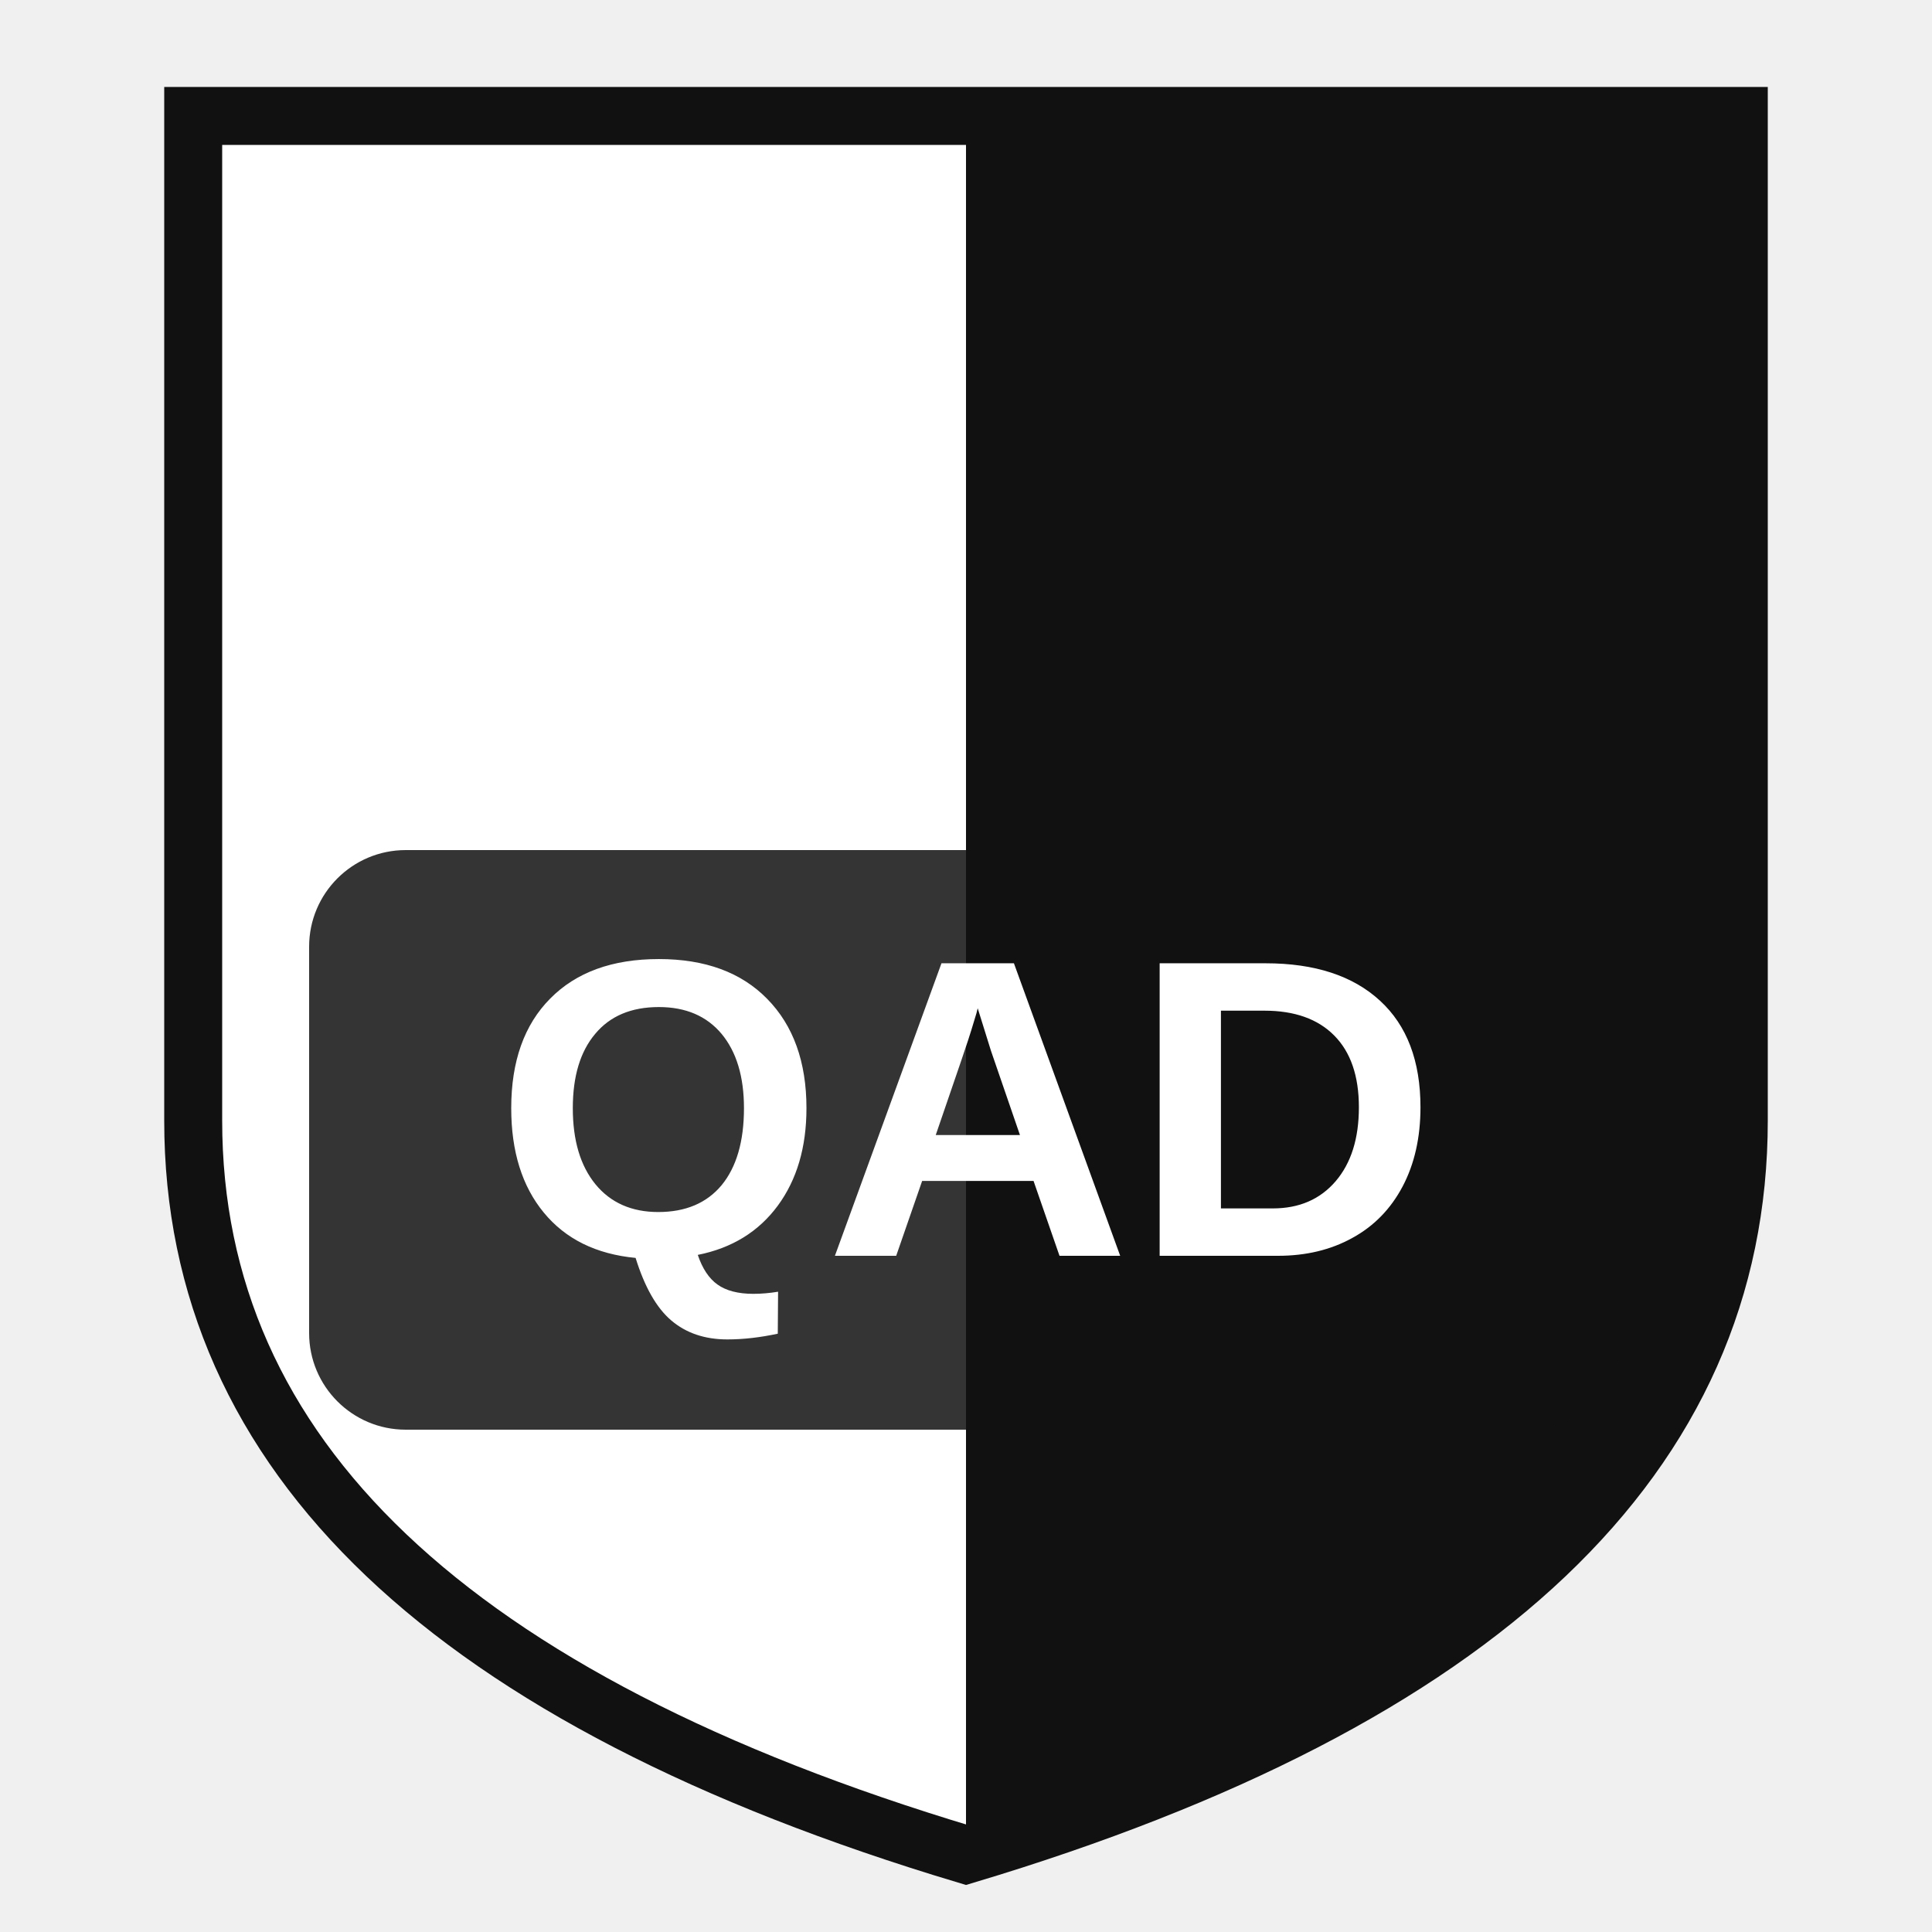
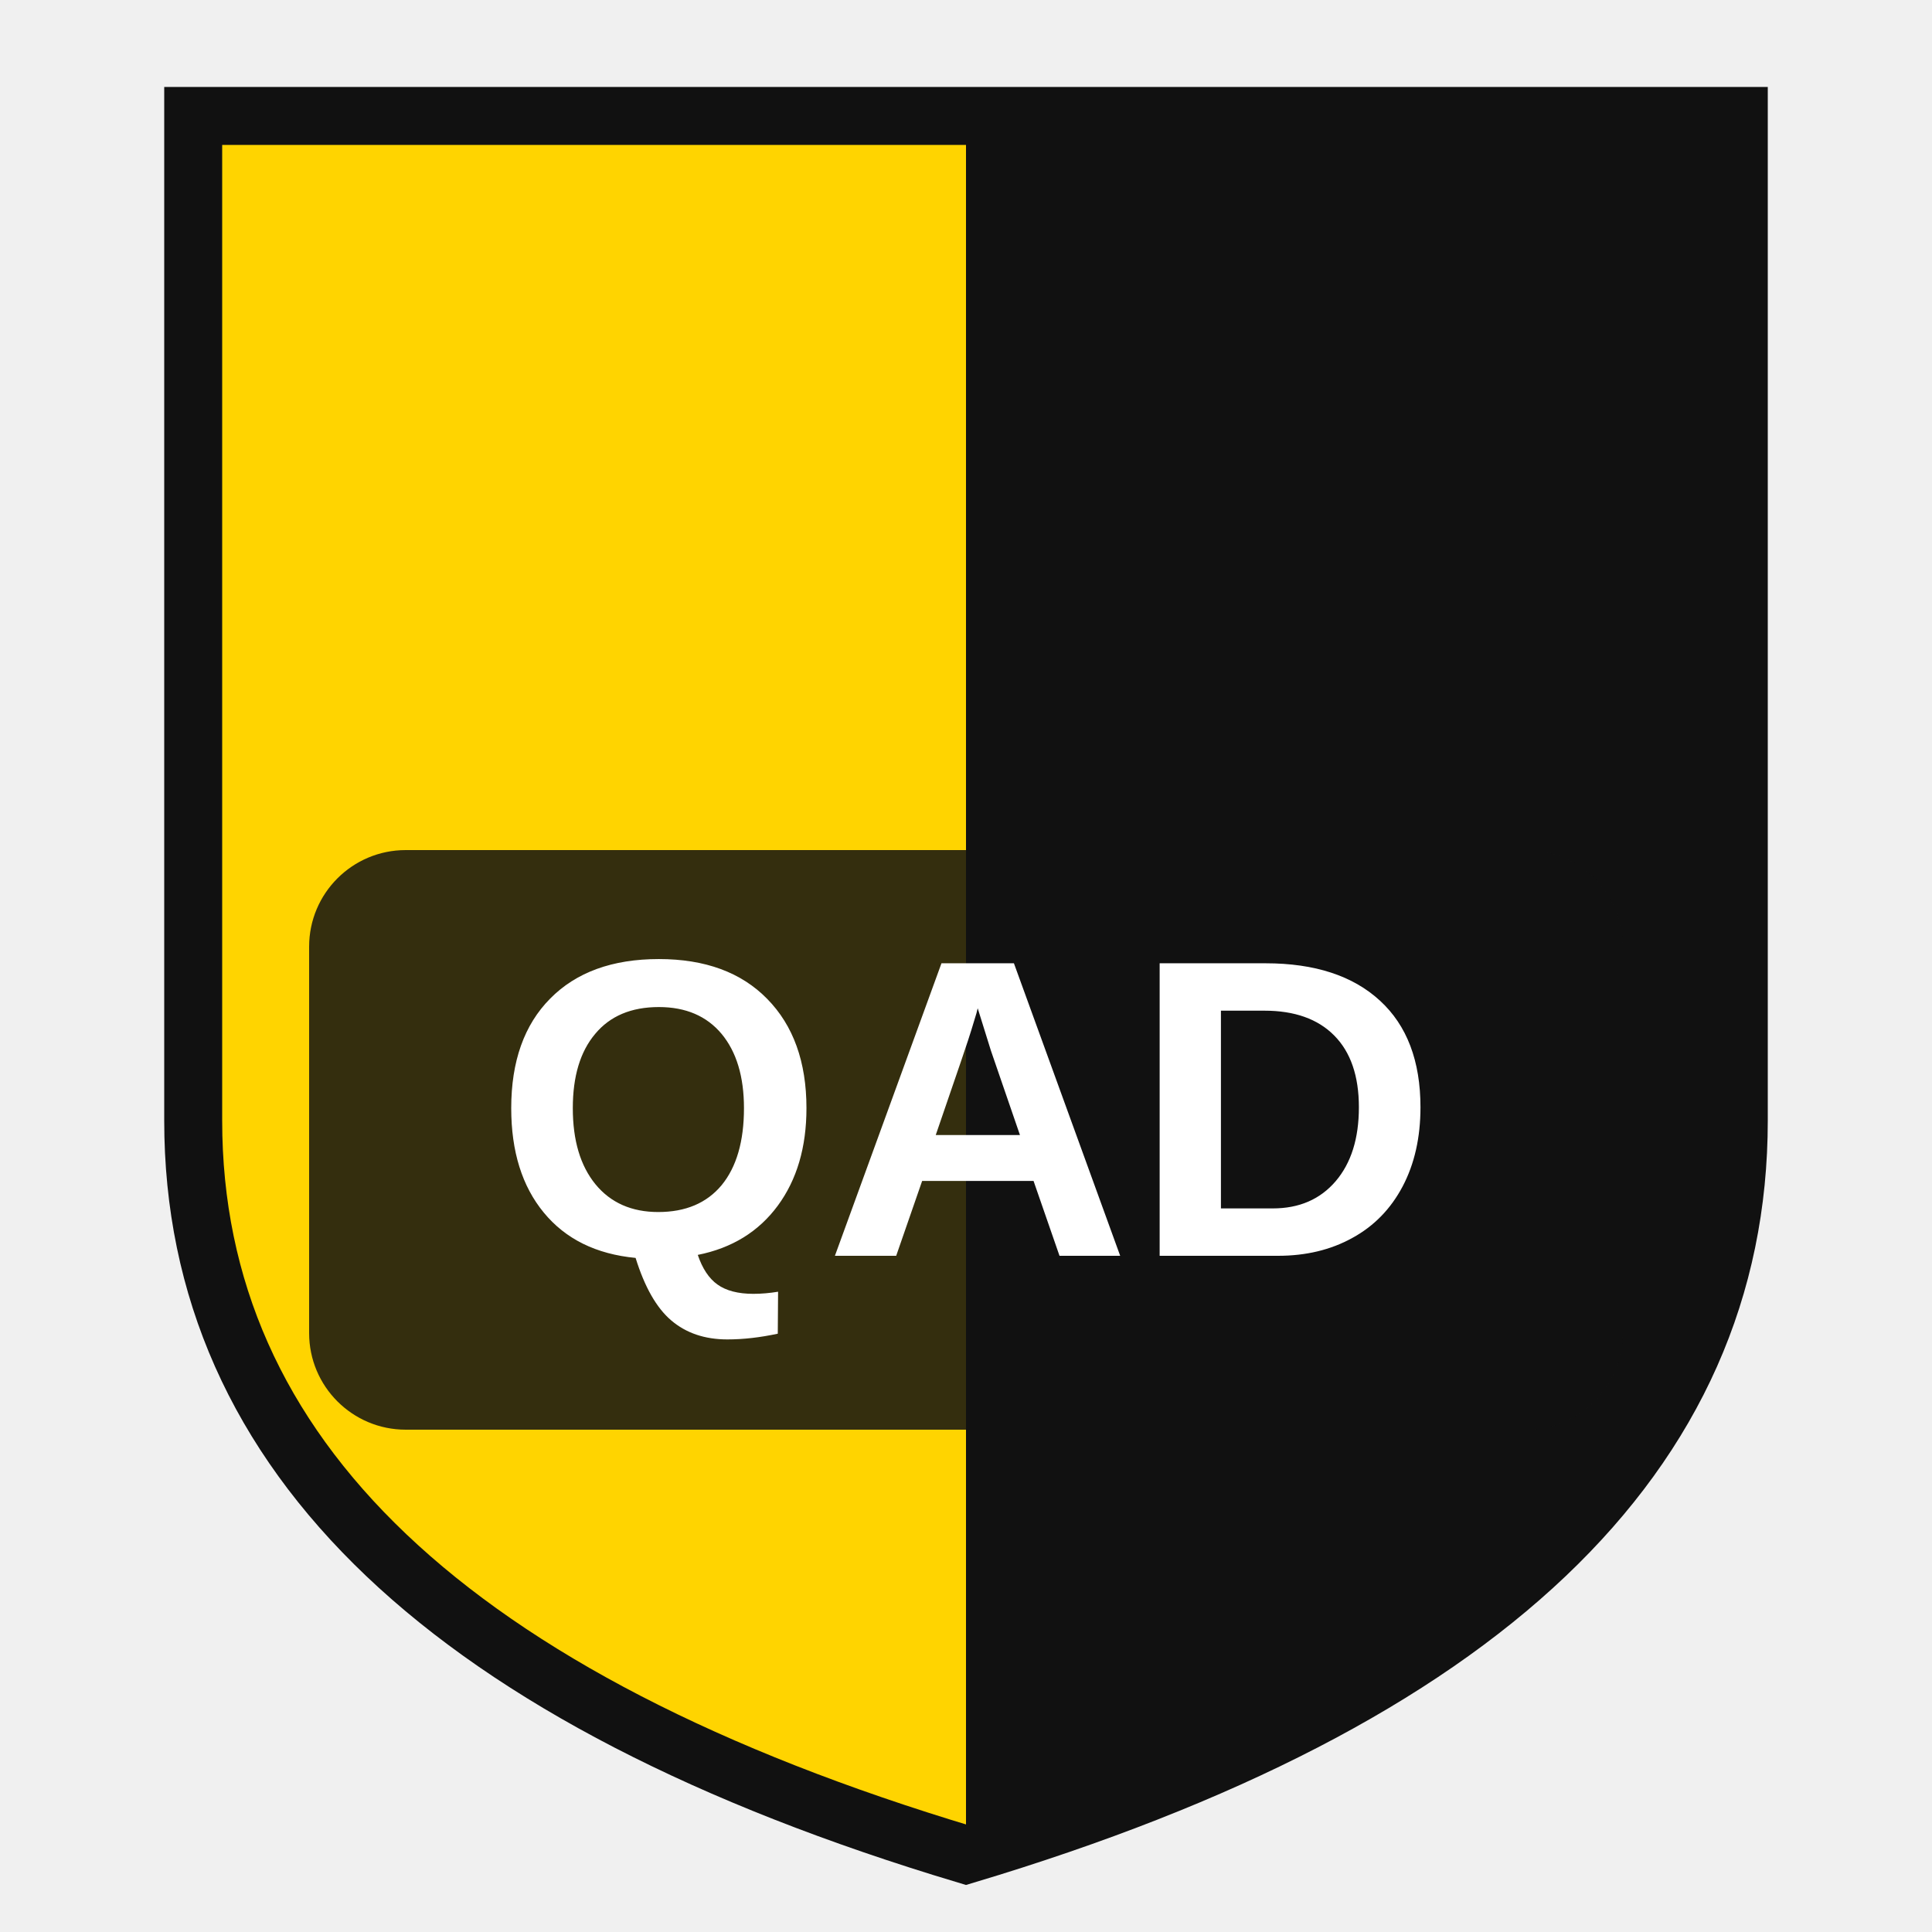
<svg xmlns="http://www.w3.org/2000/svg" viewBox="0 0 100 100" role="img" aria-label="Al Qadsiah">
  <defs>
    <clipPath id="s">
      <path d="M10 6 H90 V58 Q90 84 50 96 Q10 84 10 58 Z" />
    </clipPath>
  </defs>
  <g clip-path="url(#s)">
-     <rect x="0" y="0" width="50" height="100" fill="#ffffff" />
+     <rect x="0" y="0" width="50" height="100" fill="#ffd400" />
    <rect x="50" y="0" width="50" height="100" fill="#111111" />
  </g>
  <path d="M10 6 H90 V58 Q90 84 50 96 Q10 84 10 58 Z" fill="none" stroke="#111111" stroke-width="3" />
  <rect x="16" y="44" width="68" height="30" rx="5" fill="#111111" opacity="0.85" />
  <text x="50" y="65" text-anchor="middle" font-family="Arial, Helvetica, sans-serif" font-weight="700" font-size="22" fill="#ffffff">QAD</text>
</svg>
